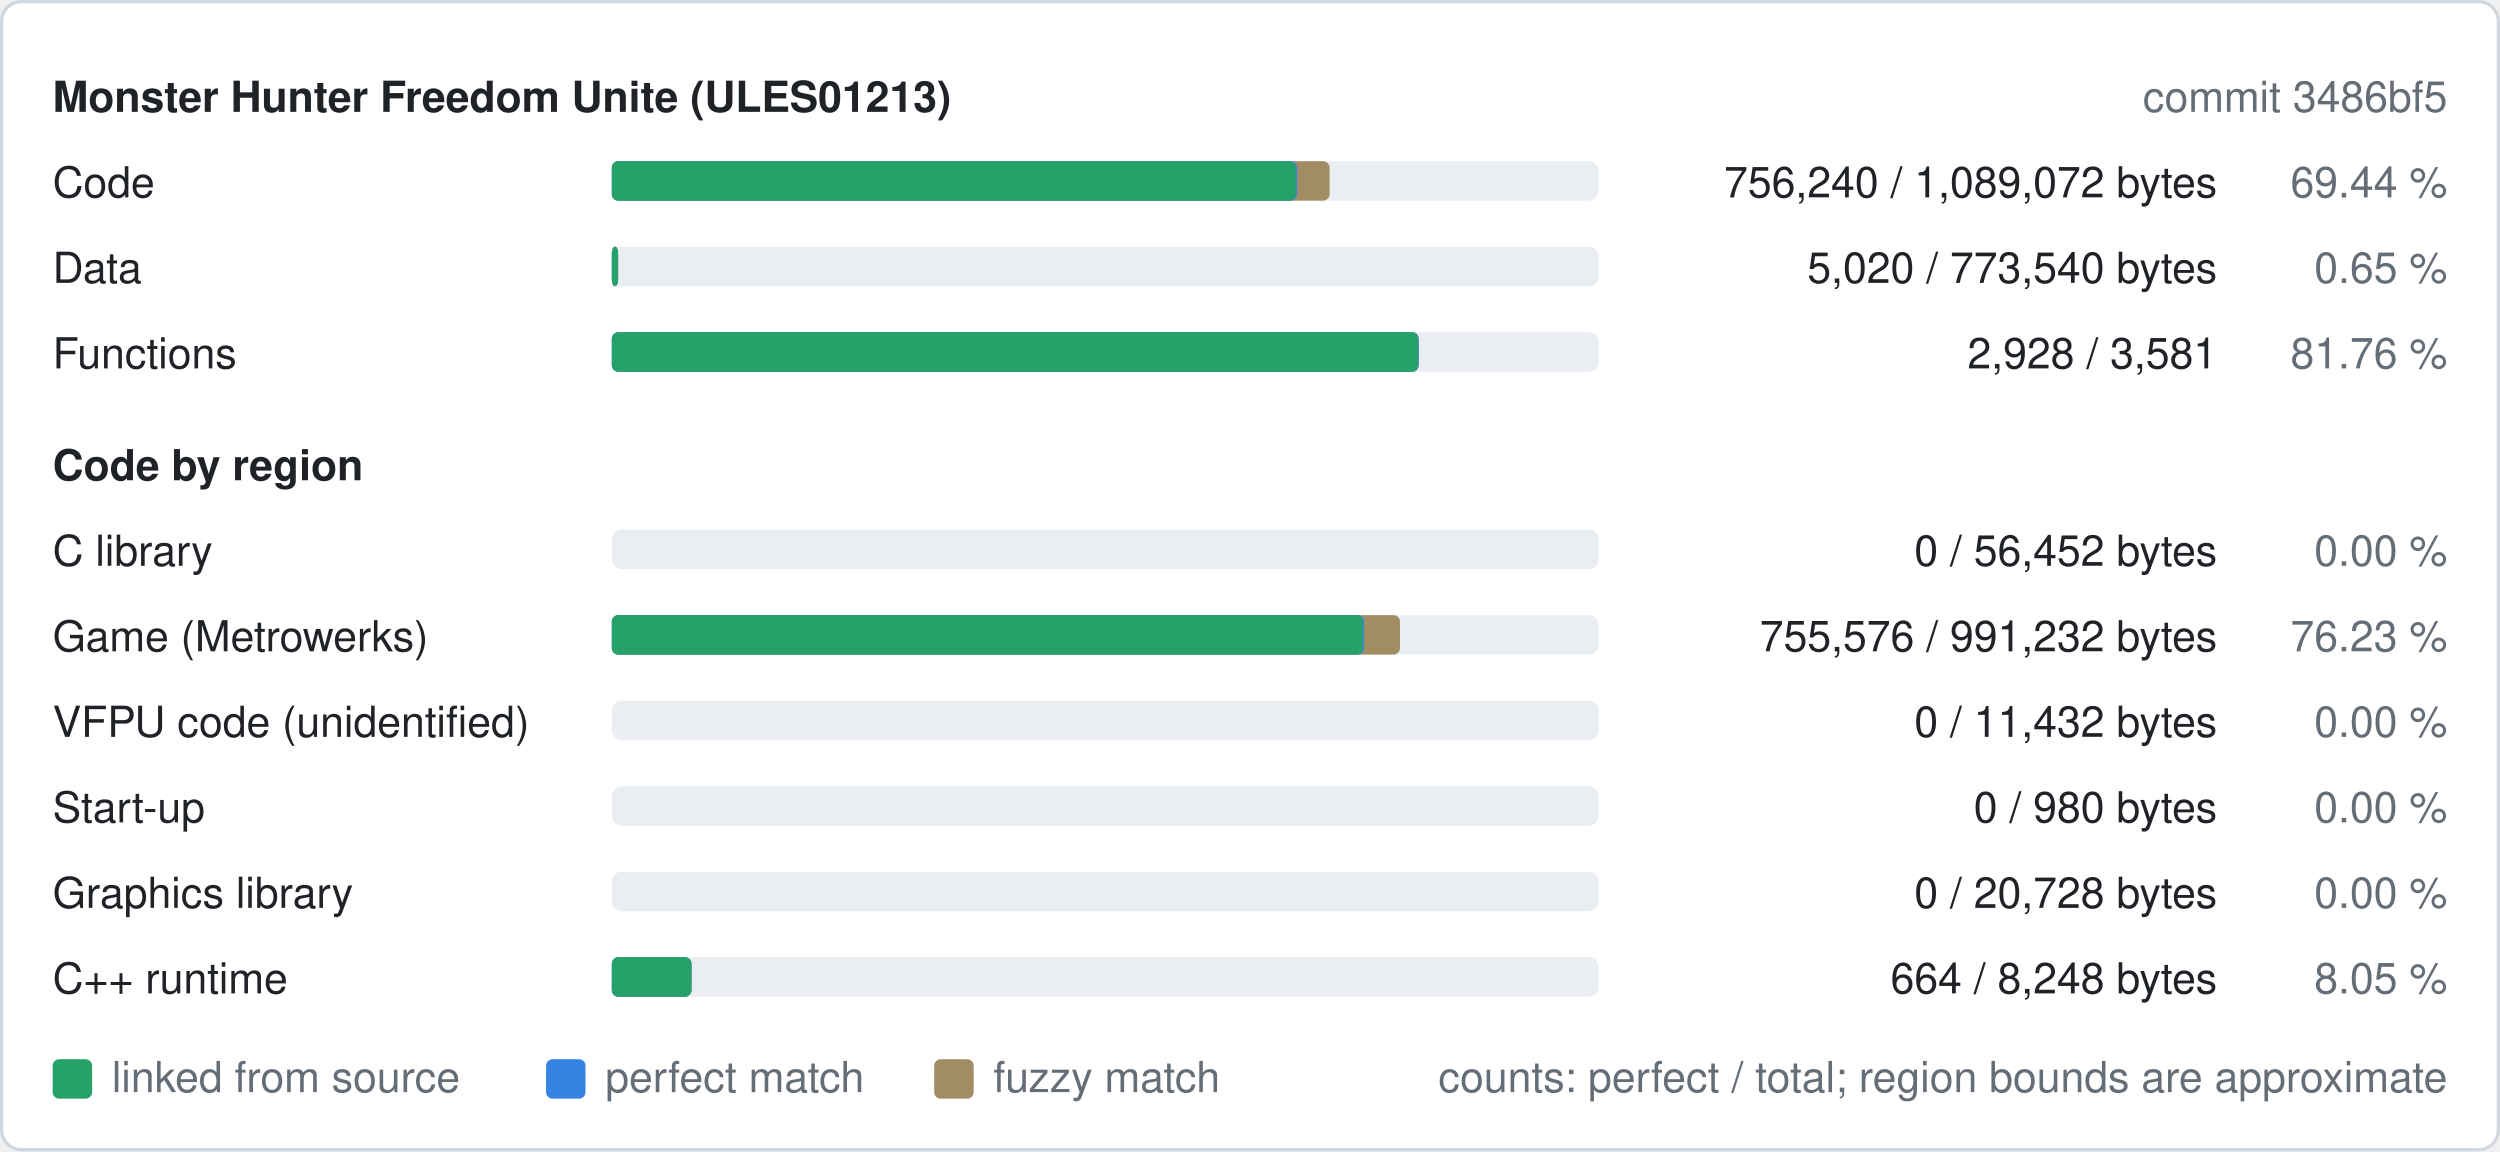
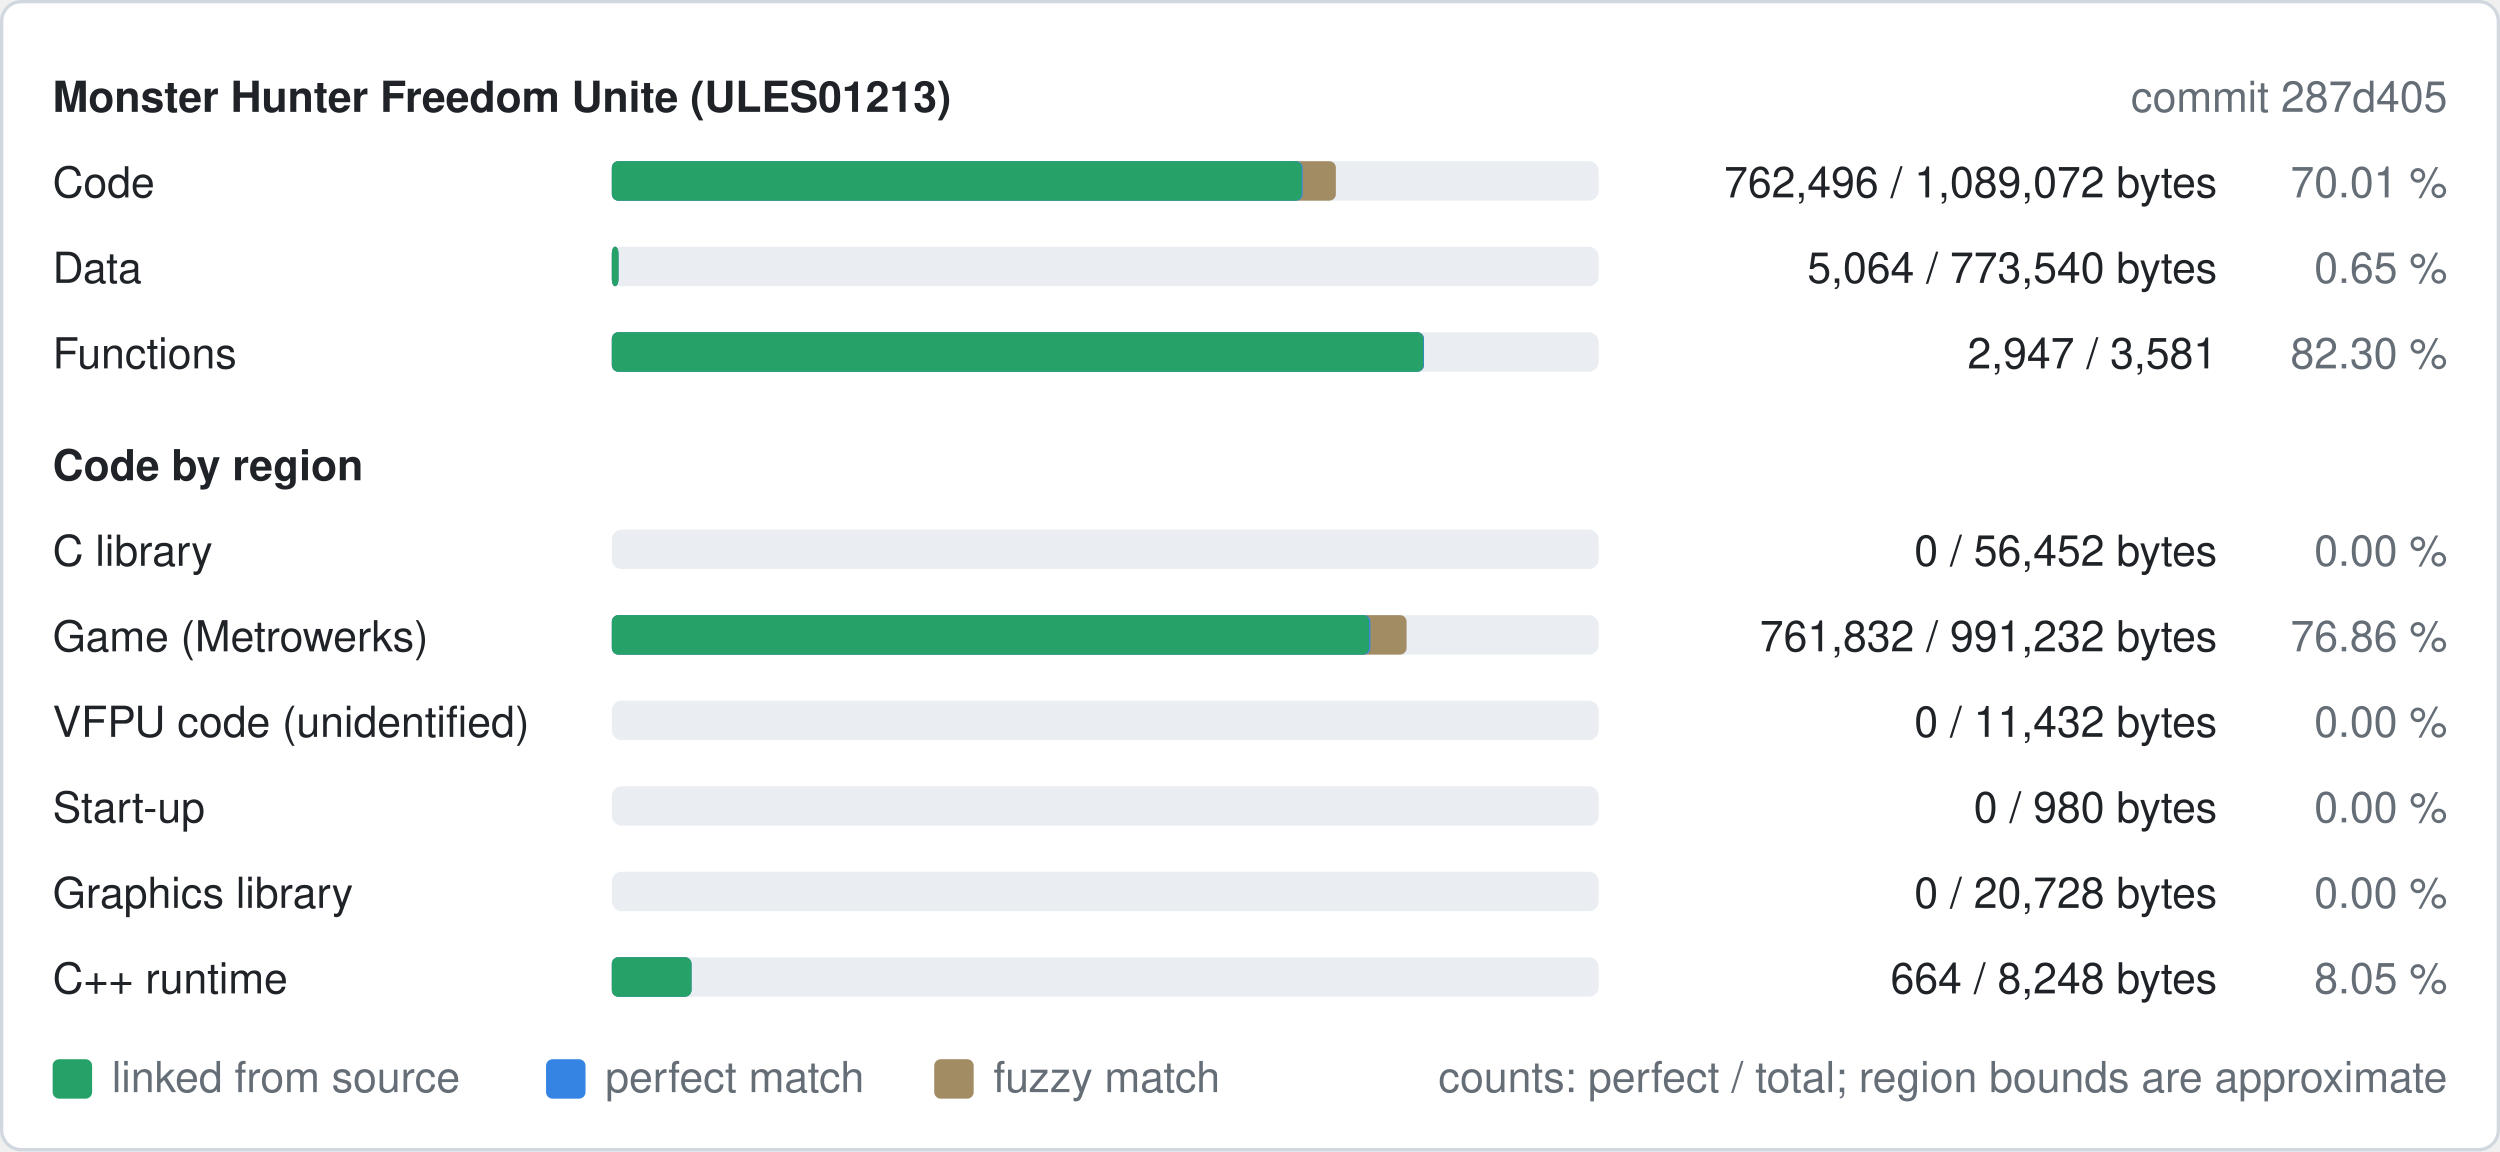
<svg xmlns="http://www.w3.org/2000/svg" width="760" height="350" viewBox="0 0 760 350" role="img" aria-label="Decompilation progress of ULES01213">
  <style>
text{font-family:-apple-system,BlinkMacSystemFont,"Segoe UI",Helvetica,Arial,sans-serif;font-size:13px}
.b{font-weight:600}
.bg{fill:#ffffff;stroke:#d0d7de}.t{fill:#1f2328}.m{fill:#656d76}.track{fill:#eaeef2}.fuzzy{fill:#a28c64}.perfect{fill:#3584e4}.linked{fill:#26a269}
@media (prefers-color-scheme: dark){.bg{fill:#0d1117;stroke:#30363d}.t{fill:#e6edf3}.m{fill:#8d96a0}.track{fill:#21262d}.fuzzy{fill:#a28c64}.perfect{fill:#3584e4}.linked{fill:#2ec27e}}
</style>
  <rect class="bg" x="0.5" y="0.5" width="759" height="349" rx="6" />
  <text class="t b" x="16" y="34">Monster Hunter Freedom Unite (ULES01213)</text>
-   <text class="m" x="744" y="34" text-anchor="end">commit 3486bf5</text>
+   <text class="m" x="744" y="34" text-anchor="end">commit 287d405</text>
  <text class="t" x="16" y="60">Code</text>
  <rect class="track" x="186" y="49" width="300" height="12" rx="3" />
-   <rect class="fuzzy" x="186" y="49" width="218.2" height="12" rx="2" />
-   <rect class="perfect" x="186" y="49" width="208.3" height="12" rx="2" />
-   <rect class="linked" x="186" y="49" width="207.9" height="12" rx="2" />
-   <text class="t" x="674" y="60" text-anchor="end">756,240 / 1,089,072 bytes</text>
-   <text class="m" x="744" y="60" text-anchor="end">69.44 %</text>
+   <rect class="fuzzy" x="186" y="49" width="220.1" height="12" rx="2" />
+   <rect class="perfect" x="186" y="49" width="210.0" height="12" rx="2" />
+   <rect class="linked" x="186" y="49" width="209.7" height="12" rx="2" />
+   <text class="t" x="674" y="60" text-anchor="end">762,496 / 1,089,072 bytes</text>
+   <text class="m" x="744" y="60" text-anchor="end">70.01 %</text>
  <text class="t" x="16" y="86">Data</text>
  <rect class="track" x="186" y="75" width="300" height="12" rx="3" />
-   <rect class="fuzzy" x="186" y="75" width="1.9" height="12" rx="2" />
-   <rect class="perfect" x="186" y="75" width="1.9" height="12" rx="2" />
-   <rect class="linked" x="186" y="75" width="1.9" height="12" rx="2" />
-   <text class="t" x="674" y="86" text-anchor="end">5,020 / 773,540 bytes</text>
+   <rect class="fuzzy" x="186" y="75" width="2.0" height="12" rx="2" />
+   <rect class="perfect" x="186" y="75" width="2.0" height="12" rx="2" />
+   <rect class="linked" x="186" y="75" width="2.0" height="12" rx="2" />
+   <text class="t" x="674" y="86" text-anchor="end">5,064 / 773,540 bytes</text>
  <text class="m" x="744" y="86" text-anchor="end">0.65 %</text>
  <text class="t" x="16" y="112">Functions</text>
  <rect class="track" x="186" y="101" width="300" height="12" rx="3" />
-   <rect class="fuzzy" x="186" y="101" width="245.3" height="12" rx="2" />
-   <rect class="perfect" x="186" y="101" width="245.3" height="12" rx="2" />
-   <rect class="linked" x="186" y="101" width="245.1" height="12" rx="2" />
-   <text class="t" x="674" y="112" text-anchor="end">2,928 / 3,581</text>
-   <text class="m" x="744" y="112" text-anchor="end">81.76 %</text>
+   <rect class="fuzzy" x="186" y="101" width="246.9" height="12" rx="2" />
+   <rect class="perfect" x="186" y="101" width="246.9" height="12" rx="2" />
+   <rect class="linked" x="186" y="101" width="246.7" height="12" rx="2" />
+   <text class="t" x="674" y="112" text-anchor="end">2,947 / 3,581</text>
+   <text class="m" x="744" y="112" text-anchor="end">82.30 %</text>
  <text class="t b" x="16" y="146">Code by region</text>
  <text class="t" x="16" y="172">C library</text>
  <rect class="track" x="186" y="161" width="300" height="12" rx="3" />
  <text class="t" x="674" y="172" text-anchor="end">0 / 56,452 bytes</text>
  <text class="m" x="744" y="172" text-anchor="end">0.00 %</text>
  <text class="t" x="16" y="198">Game (Metrowerks)</text>
  <rect class="track" x="186" y="187" width="300" height="12" rx="3" />
-   <rect class="fuzzy" x="186" y="187" width="239.6" height="12" rx="2" />
-   <rect class="perfect" x="186" y="187" width="228.7" height="12" rx="2" />
-   <rect class="linked" x="186" y="187" width="228.3" height="12" rx="2" />
-   <text class="t" x="674" y="198" text-anchor="end">755,576 / 991,232 bytes</text>
-   <text class="m" x="744" y="198" text-anchor="end">76.23 %</text>
+   <rect class="fuzzy" x="186" y="187" width="241.6" height="12" rx="2" />
+   <rect class="perfect" x="186" y="187" width="230.6" height="12" rx="2" />
+   <rect class="linked" x="186" y="187" width="230.2" height="12" rx="2" />
+   <text class="t" x="674" y="198" text-anchor="end">761,832 / 991,232 bytes</text>
+   <text class="m" x="744" y="198" text-anchor="end">76.86 %</text>
  <text class="t" x="16" y="224">VFPU code (unidentified)</text>
  <rect class="track" x="186" y="213" width="300" height="12" rx="3" />
  <text class="t" x="674" y="224" text-anchor="end">0 / 11,432 bytes</text>
  <text class="m" x="744" y="224" text-anchor="end">0.00 %</text>
  <text class="t" x="16" y="250">Start-up</text>
  <rect class="track" x="186" y="239" width="300" height="12" rx="3" />
  <text class="t" x="674" y="250" text-anchor="end">0 / 980 bytes</text>
  <text class="m" x="744" y="250" text-anchor="end">0.00 %</text>
  <text class="t" x="16" y="276">Graphics library</text>
  <rect class="track" x="186" y="265" width="300" height="12" rx="3" />
  <text class="t" x="674" y="276" text-anchor="end">0 / 20,728 bytes</text>
  <text class="m" x="744" y="276" text-anchor="end">0.00 %</text>
  <text class="t" x="16" y="302">C++ runtime</text>
  <rect class="track" x="186" y="291" width="300" height="12" rx="3" />
  <rect class="fuzzy" x="186" y="291" width="24.2" height="12" rx="2" />
  <rect class="perfect" x="186" y="291" width="24.2" height="12" rx="2" />
  <rect class="linked" x="186" y="291" width="24.2" height="12" rx="2" />
  <text class="t" x="674" y="302" text-anchor="end">664 / 8,248 bytes</text>
  <text class="m" x="744" y="302" text-anchor="end">8.05 %</text>
  <rect class="linked" x="16" y="322" width="12" height="12" rx="2" />
  <text class="m" x="34" y="332">linked from source</text>
  <rect class="perfect" x="166" y="322" width="12" height="12" rx="2" />
  <text class="m" x="184" y="332">perfect match</text>
  <rect class="fuzzy" x="284" y="322" width="12" height="12" rx="2" />
  <text class="m" x="302" y="332">fuzzy match</text>
  <text class="m" x="744" y="332" text-anchor="end">counts: perfect / total; region bounds are approximate</text>
</svg>
